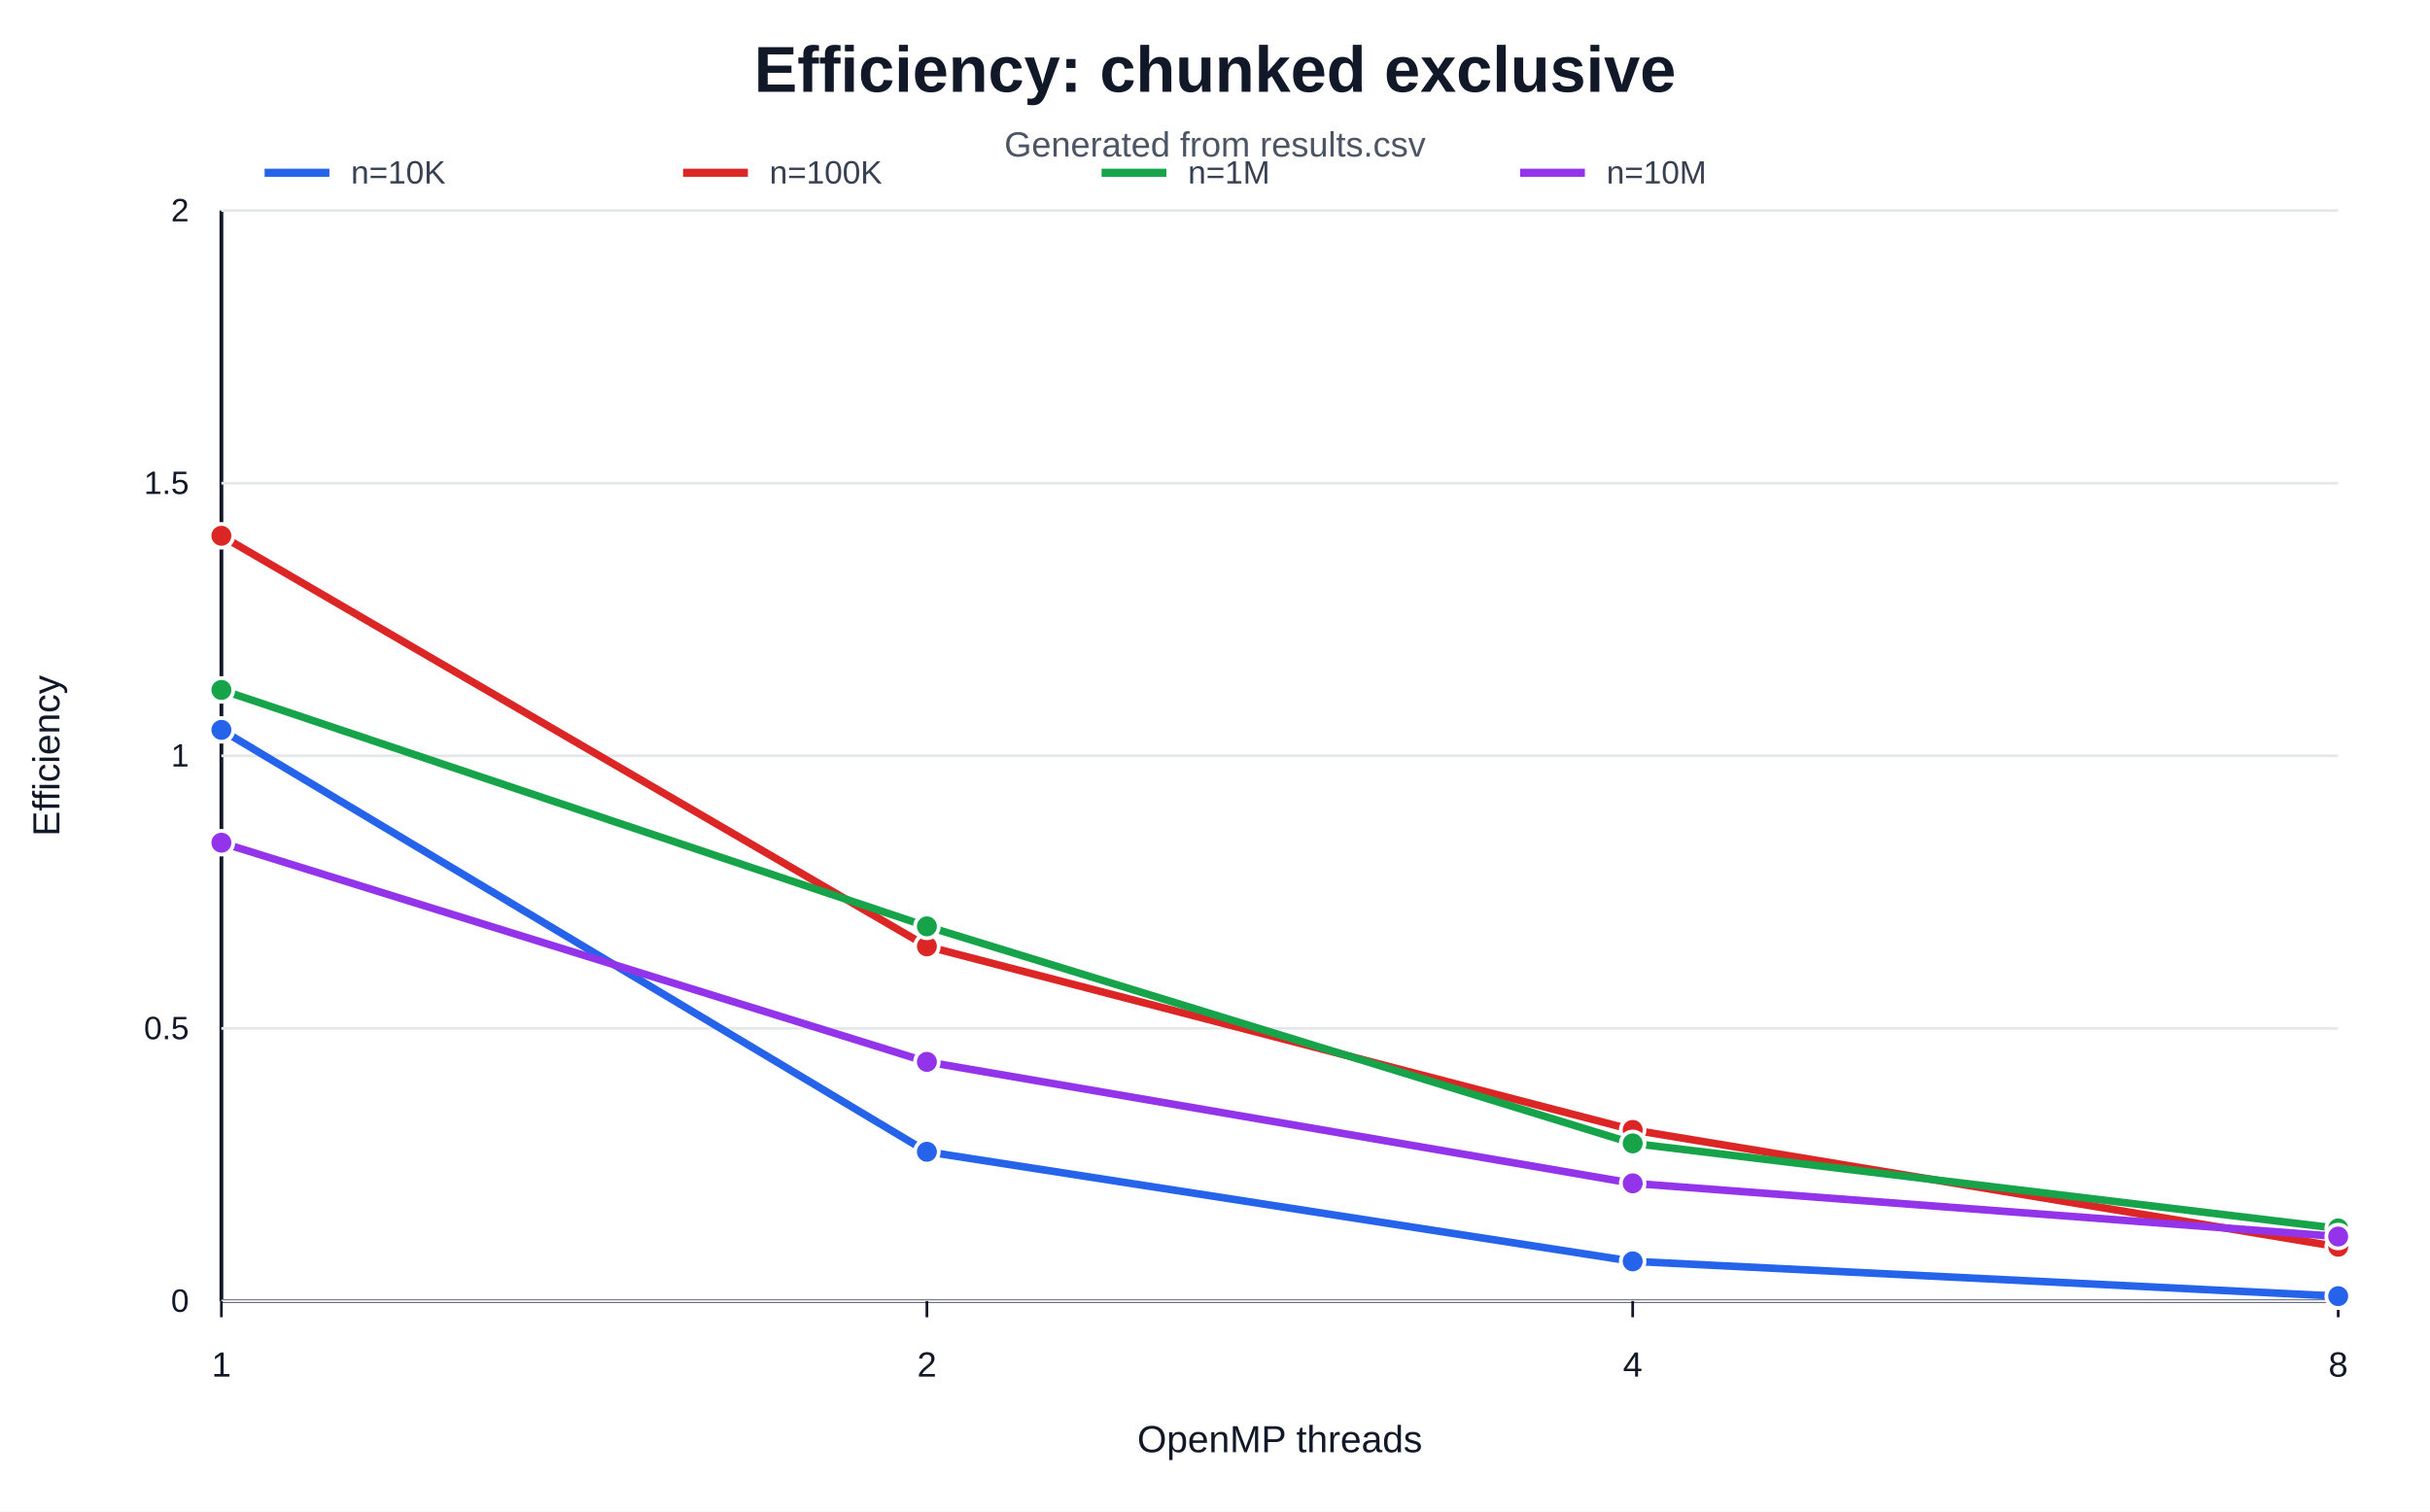
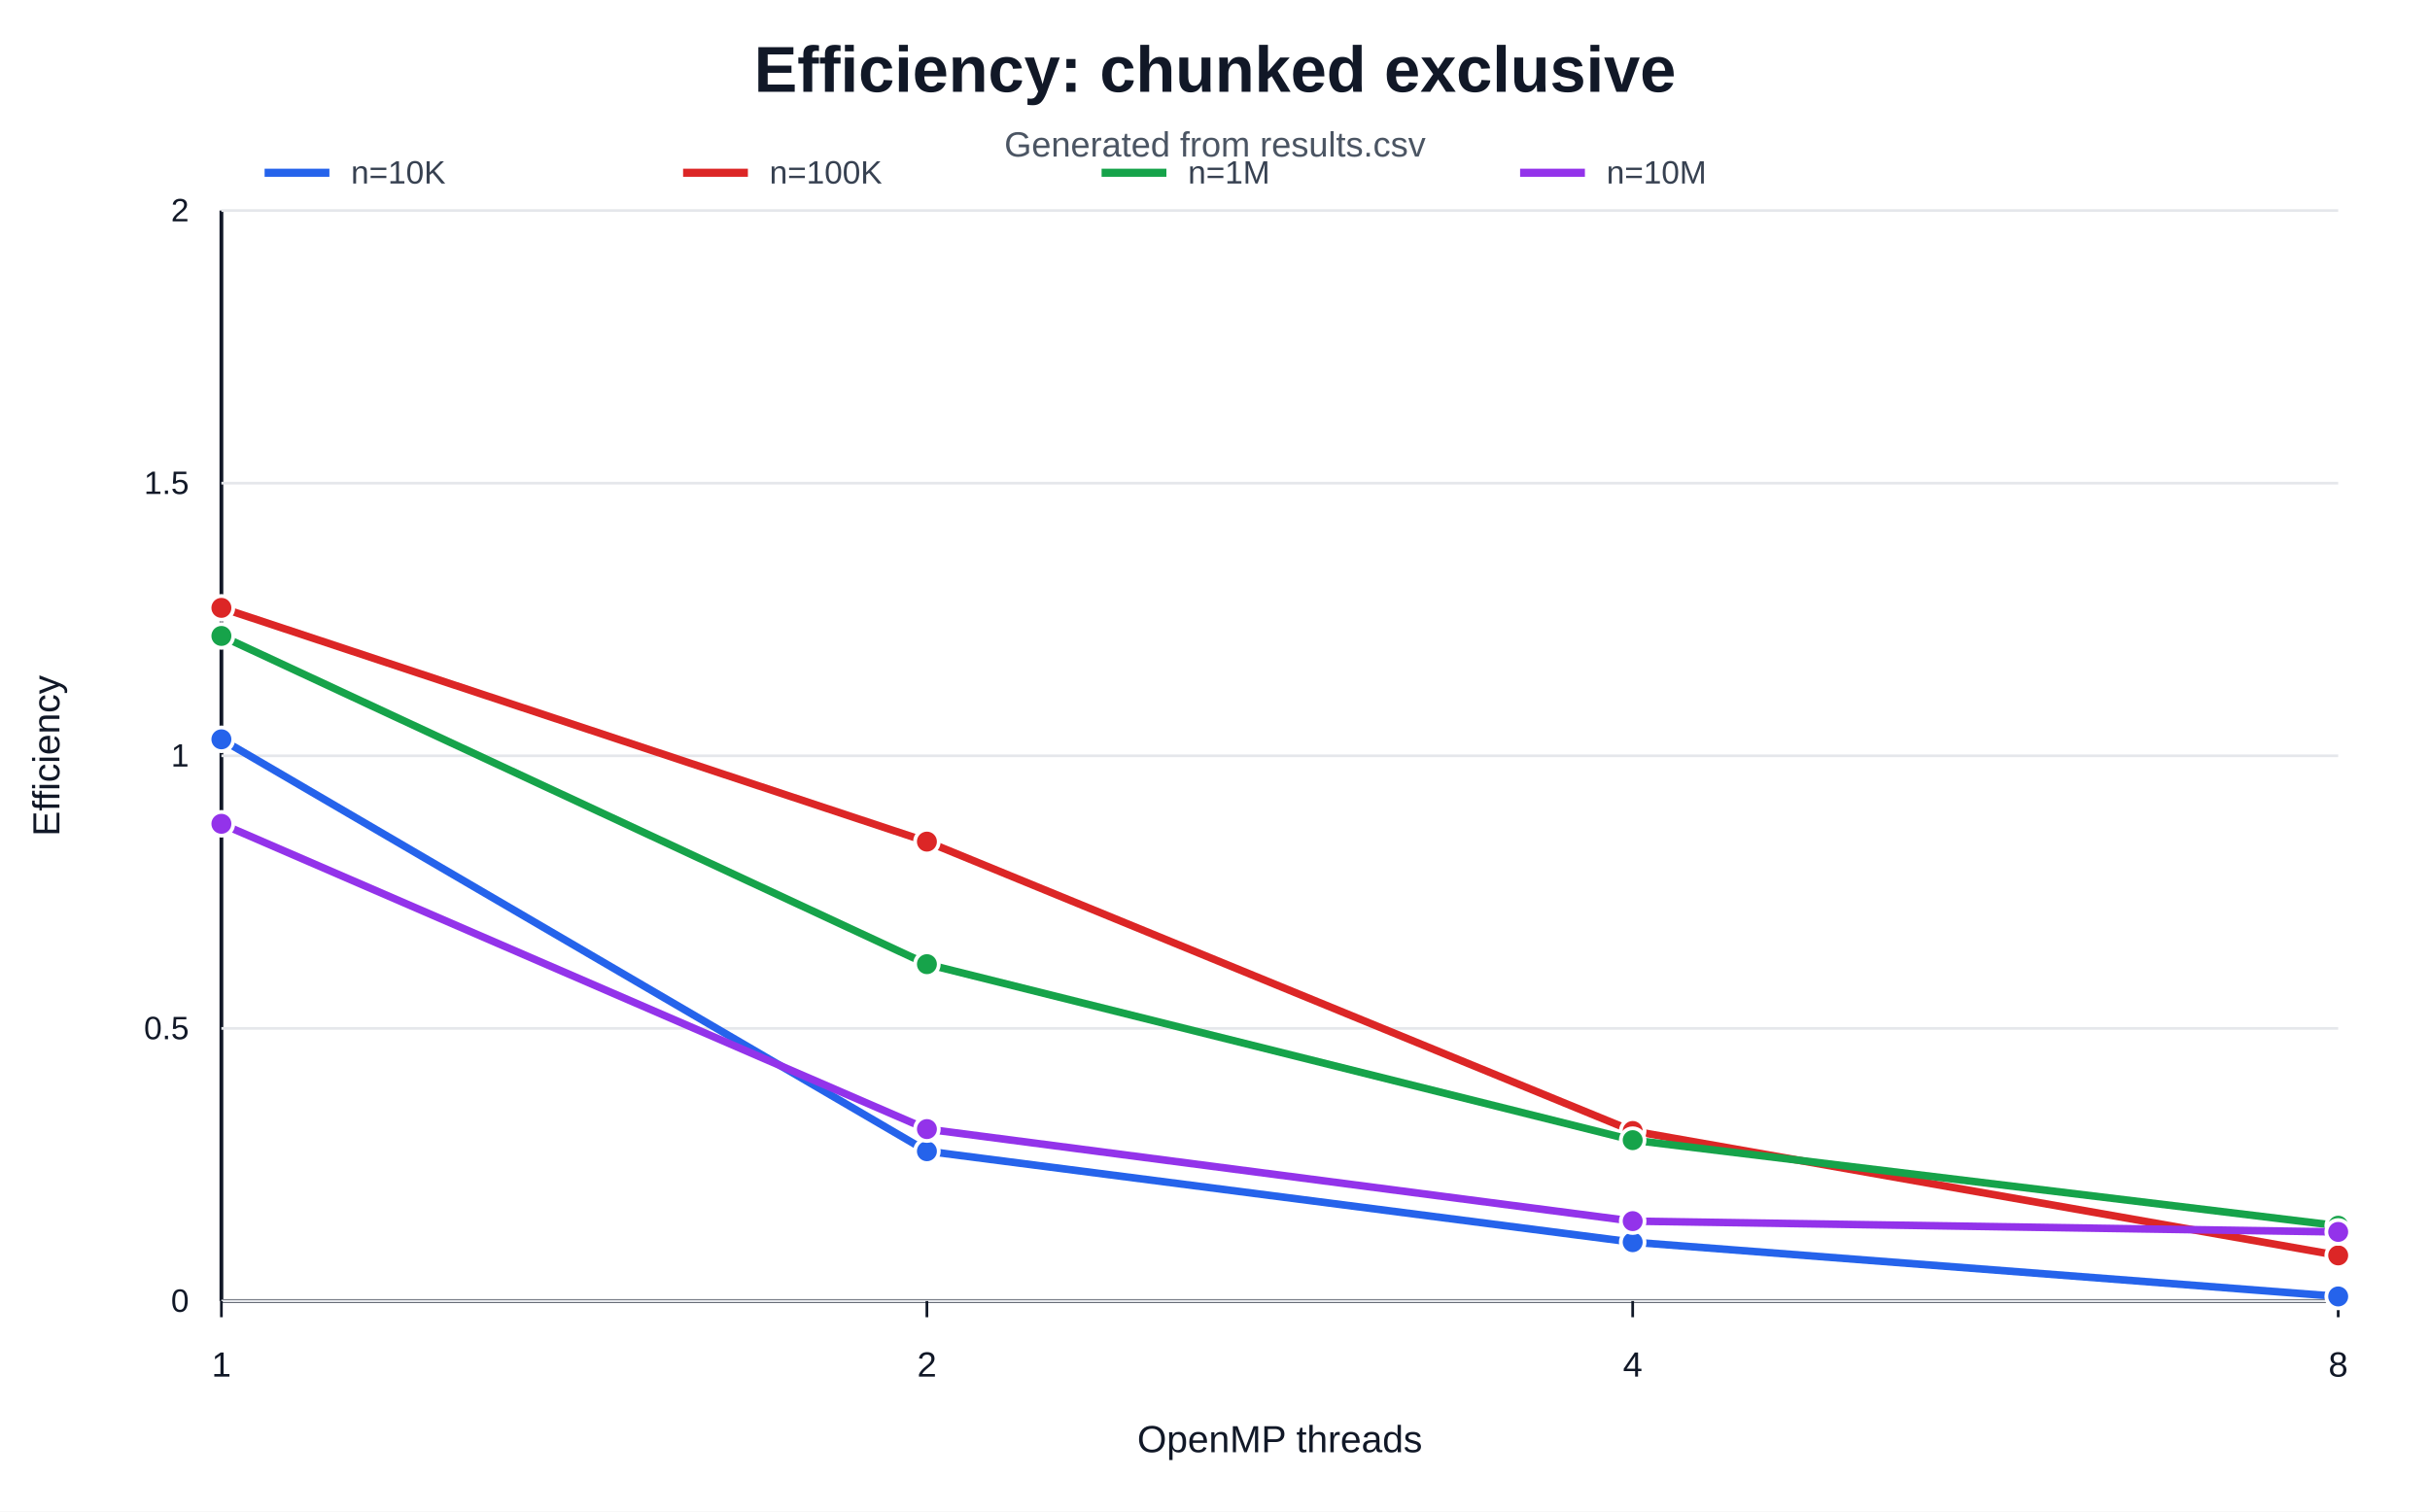
<svg xmlns="http://www.w3.org/2000/svg" width="900" height="560" viewBox="0 0 900 560">
  <rect width="100%" height="100%" fill="#ffffff" />
  <text x="450.0" y="34.0" text-anchor="middle" font-family="Arial, sans-serif" font-size="24" font-weight="700" fill="#111827">Efficiency: chunked exclusive</text>
  <text x="450.0" y="58.0" text-anchor="middle" font-family="Arial, sans-serif" font-size="13" font-weight="400" fill="#4b5563">Generated from results.csv</text>
  <line x1="82" y1="78" x2="82" y2="482" stroke="#111827" stroke-width="1.4" />
  <line x1="82" y1="482" x2="866" y2="482" stroke="#111827" stroke-width="1.4" />
  <line x1="82" y1="482.0" x2="866" y2="482.0" stroke="#e5e7eb" stroke-width="1" />
  <text x="70.0" y="486.0" text-anchor="end" font-family="Arial, sans-serif" font-size="12" font-weight="400" fill="#111827">0</text>
  <line x1="82" y1="381.0" x2="866" y2="381.0" stroke="#e5e7eb" stroke-width="1" />
  <text x="70.0" y="385.0" text-anchor="end" font-family="Arial, sans-serif" font-size="12" font-weight="400" fill="#111827">0.5</text>
  <line x1="82" y1="280.0" x2="866" y2="280.0" stroke="#e5e7eb" stroke-width="1" />
  <text x="70.0" y="284.0" text-anchor="end" font-family="Arial, sans-serif" font-size="12" font-weight="400" fill="#111827">1</text>
  <line x1="82" y1="179.0" x2="866" y2="179.0" stroke="#e5e7eb" stroke-width="1" />
  <text x="70.0" y="183.0" text-anchor="end" font-family="Arial, sans-serif" font-size="12" font-weight="400" fill="#111827">1.5</text>
  <line x1="82" y1="78.0" x2="866" y2="78.0" stroke="#e5e7eb" stroke-width="1" />
  <text x="70.0" y="82.0" text-anchor="end" font-family="Arial, sans-serif" font-size="12" font-weight="400" fill="#111827">2</text>
  <line x1="82.0" y1="482" x2="82.0" y2="488" stroke="#111827" stroke-width="1" />
  <text x="82.0" y="510.0" text-anchor="middle" font-family="Arial, sans-serif" font-size="13" font-weight="400" fill="#111827">1</text>
  <line x1="343.3" y1="482" x2="343.3" y2="488" stroke="#111827" stroke-width="1" />
  <text x="343.3" y="510.0" text-anchor="middle" font-family="Arial, sans-serif" font-size="13" font-weight="400" fill="#111827">2</text>
  <line x1="604.7" y1="482" x2="604.7" y2="488" stroke="#111827" stroke-width="1" />
  <text x="604.7" y="510.0" text-anchor="middle" font-family="Arial, sans-serif" font-size="13" font-weight="400" fill="#111827">4</text>
  <line x1="866.0" y1="482" x2="866.0" y2="488" stroke="#111827" stroke-width="1" />
  <text x="866.0" y="510.0" text-anchor="middle" font-family="Arial, sans-serif" font-size="13" font-weight="400" fill="#111827">8</text>
  <text x="474.0" y="538.0" text-anchor="middle" font-family="Arial, sans-serif" font-size="14" font-weight="400" fill="#111827">OpenMP threads</text>
  <text x="22" y="280.0" text-anchor="middle" font-family="Arial, sans-serif" font-size="14" fill="#111827" transform="rotate(-90 22 280.0)">Efficiency</text>
-   <path d="M 82.0 270.4 L 343.3 426.7 L 604.7 467.3 L 866.0 480.2" fill="none" stroke="#2563eb" stroke-width="2.8" stroke-linejoin="round" stroke-linecap="round" />
-   <circle cx="82.0" cy="270.4" r="4.4" fill="#2563eb" stroke="#ffffff" stroke-width="1.4" />
-   <circle cx="343.3" cy="426.7" r="4.4" fill="#2563eb" stroke="#ffffff" stroke-width="1.4" />
-   <circle cx="604.7" cy="467.3" r="4.4" fill="#2563eb" stroke="#ffffff" stroke-width="1.4" />
-   <circle cx="866.0" cy="480.2" r="4.4" fill="#2563eb" stroke="#ffffff" stroke-width="1.4" />
+   <path d="M 82.0 273.9 L 343.3 426.5 L 604.7 460.2 L 866.0 480.3" fill="none" stroke="#2563eb" stroke-width="2.8" stroke-linejoin="round" stroke-linecap="round" />
+   <circle cx="82.0" cy="273.9" r="4.4" fill="#2563eb" stroke="#ffffff" stroke-width="1.4" />
+   <circle cx="343.3" cy="426.5" r="4.4" fill="#2563eb" stroke="#ffffff" stroke-width="1.4" />
+   <circle cx="604.7" cy="460.2" r="4.4" fill="#2563eb" stroke="#ffffff" stroke-width="1.4" />
+   <circle cx="866.0" cy="480.3" r="4.4" fill="#2563eb" stroke="#ffffff" stroke-width="1.4" />
  <line x1="98" y1="64" x2="122" y2="64" stroke="#2563eb" stroke-width="3" />
  <text x="130.0" y="68.0" text-anchor="start" font-family="Arial, sans-serif" font-size="12" font-weight="400" fill="#374151">n=10K</text>
-   <path d="M 82.0 198.5 L 343.3 350.6 L 604.7 418.6 L 866.0 461.9" fill="none" stroke="#dc2626" stroke-width="2.8" stroke-linejoin="round" stroke-linecap="round" />
-   <circle cx="82.0" cy="198.5" r="4.4" fill="#dc2626" stroke="#ffffff" stroke-width="1.4" />
-   <circle cx="343.3" cy="350.6" r="4.4" fill="#dc2626" stroke="#ffffff" stroke-width="1.4" />
-   <circle cx="604.7" cy="418.6" r="4.4" fill="#dc2626" stroke="#ffffff" stroke-width="1.4" />
-   <circle cx="866.0" cy="461.9" r="4.4" fill="#dc2626" stroke="#ffffff" stroke-width="1.4" />
+   <path d="M 82.0 225.2 L 343.3 311.8 L 604.7 419.0 L 866.0 465.1" fill="none" stroke="#dc2626" stroke-width="2.8" stroke-linejoin="round" stroke-linecap="round" />
+   <circle cx="82.0" cy="225.2" r="4.4" fill="#dc2626" stroke="#ffffff" stroke-width="1.4" />
+   <circle cx="343.3" cy="311.8" r="4.4" fill="#dc2626" stroke="#ffffff" stroke-width="1.4" />
+   <circle cx="604.7" cy="419.0" r="4.4" fill="#dc2626" stroke="#ffffff" stroke-width="1.4" />
+   <circle cx="866.0" cy="465.1" r="4.4" fill="#dc2626" stroke="#ffffff" stroke-width="1.4" />
  <line x1="253" y1="64" x2="277" y2="64" stroke="#dc2626" stroke-width="3" />
  <text x="285.0" y="68.0" text-anchor="start" font-family="Arial, sans-serif" font-size="12" font-weight="400" fill="#374151">n=100K</text>
-   <path d="M 82.0 255.6 L 343.3 343.2 L 604.7 423.6 L 866.0 455.1" fill="none" stroke="#16a34a" stroke-width="2.8" stroke-linejoin="round" stroke-linecap="round" />
-   <circle cx="82.0" cy="255.6" r="4.4" fill="#16a34a" stroke="#ffffff" stroke-width="1.4" />
-   <circle cx="343.3" cy="343.2" r="4.4" fill="#16a34a" stroke="#ffffff" stroke-width="1.4" />
-   <circle cx="604.7" cy="423.6" r="4.4" fill="#16a34a" stroke="#ffffff" stroke-width="1.4" />
-   <circle cx="866.0" cy="455.1" r="4.4" fill="#16a34a" stroke="#ffffff" stroke-width="1.4" />
+   <path d="M 82.0 235.6 L 343.3 357.2 L 604.7 422.4 L 866.0 454.1" fill="none" stroke="#16a34a" stroke-width="2.8" stroke-linejoin="round" stroke-linecap="round" />
+   <circle cx="82.0" cy="235.6" r="4.4" fill="#16a34a" stroke="#ffffff" stroke-width="1.4" />
+   <circle cx="343.3" cy="357.2" r="4.4" fill="#16a34a" stroke="#ffffff" stroke-width="1.4" />
+   <circle cx="604.7" cy="422.4" r="4.4" fill="#16a34a" stroke="#ffffff" stroke-width="1.4" />
+   <circle cx="866.0" cy="454.1" r="4.4" fill="#16a34a" stroke="#ffffff" stroke-width="1.4" />
  <line x1="408" y1="64" x2="432" y2="64" stroke="#16a34a" stroke-width="3" />
  <text x="440.0" y="68.0" text-anchor="start" font-family="Arial, sans-serif" font-size="12" font-weight="400" fill="#374151">n=1M</text>
-   <path d="M 82.0 312.2 L 343.3 393.4 L 604.7 438.4 L 866.0 458.1" fill="none" stroke="#9333ea" stroke-width="2.8" stroke-linejoin="round" stroke-linecap="round" />
-   <circle cx="82.0" cy="312.2" r="4.4" fill="#9333ea" stroke="#ffffff" stroke-width="1.4" />
-   <circle cx="343.3" cy="393.4" r="4.4" fill="#9333ea" stroke="#ffffff" stroke-width="1.4" />
-   <circle cx="604.7" cy="438.4" r="4.4" fill="#9333ea" stroke="#ffffff" stroke-width="1.4" />
-   <circle cx="866.0" cy="458.1" r="4.4" fill="#9333ea" stroke="#ffffff" stroke-width="1.4" />
+   <path d="M 82.0 305.2 L 343.3 418.3 L 604.7 452.4 L 866.0 456.4" fill="none" stroke="#9333ea" stroke-width="2.8" stroke-linejoin="round" stroke-linecap="round" />
+   <circle cx="82.0" cy="305.2" r="4.4" fill="#9333ea" stroke="#ffffff" stroke-width="1.4" />
+   <circle cx="343.3" cy="418.3" r="4.4" fill="#9333ea" stroke="#ffffff" stroke-width="1.4" />
+   <circle cx="604.7" cy="452.4" r="4.4" fill="#9333ea" stroke="#ffffff" stroke-width="1.4" />
+   <circle cx="866.0" cy="456.4" r="4.4" fill="#9333ea" stroke="#ffffff" stroke-width="1.4" />
  <line x1="563" y1="64" x2="587" y2="64" stroke="#9333ea" stroke-width="3" />
  <text x="595.0" y="68.0" text-anchor="start" font-family="Arial, sans-serif" font-size="12" font-weight="400" fill="#374151">n=10M</text>
</svg>
